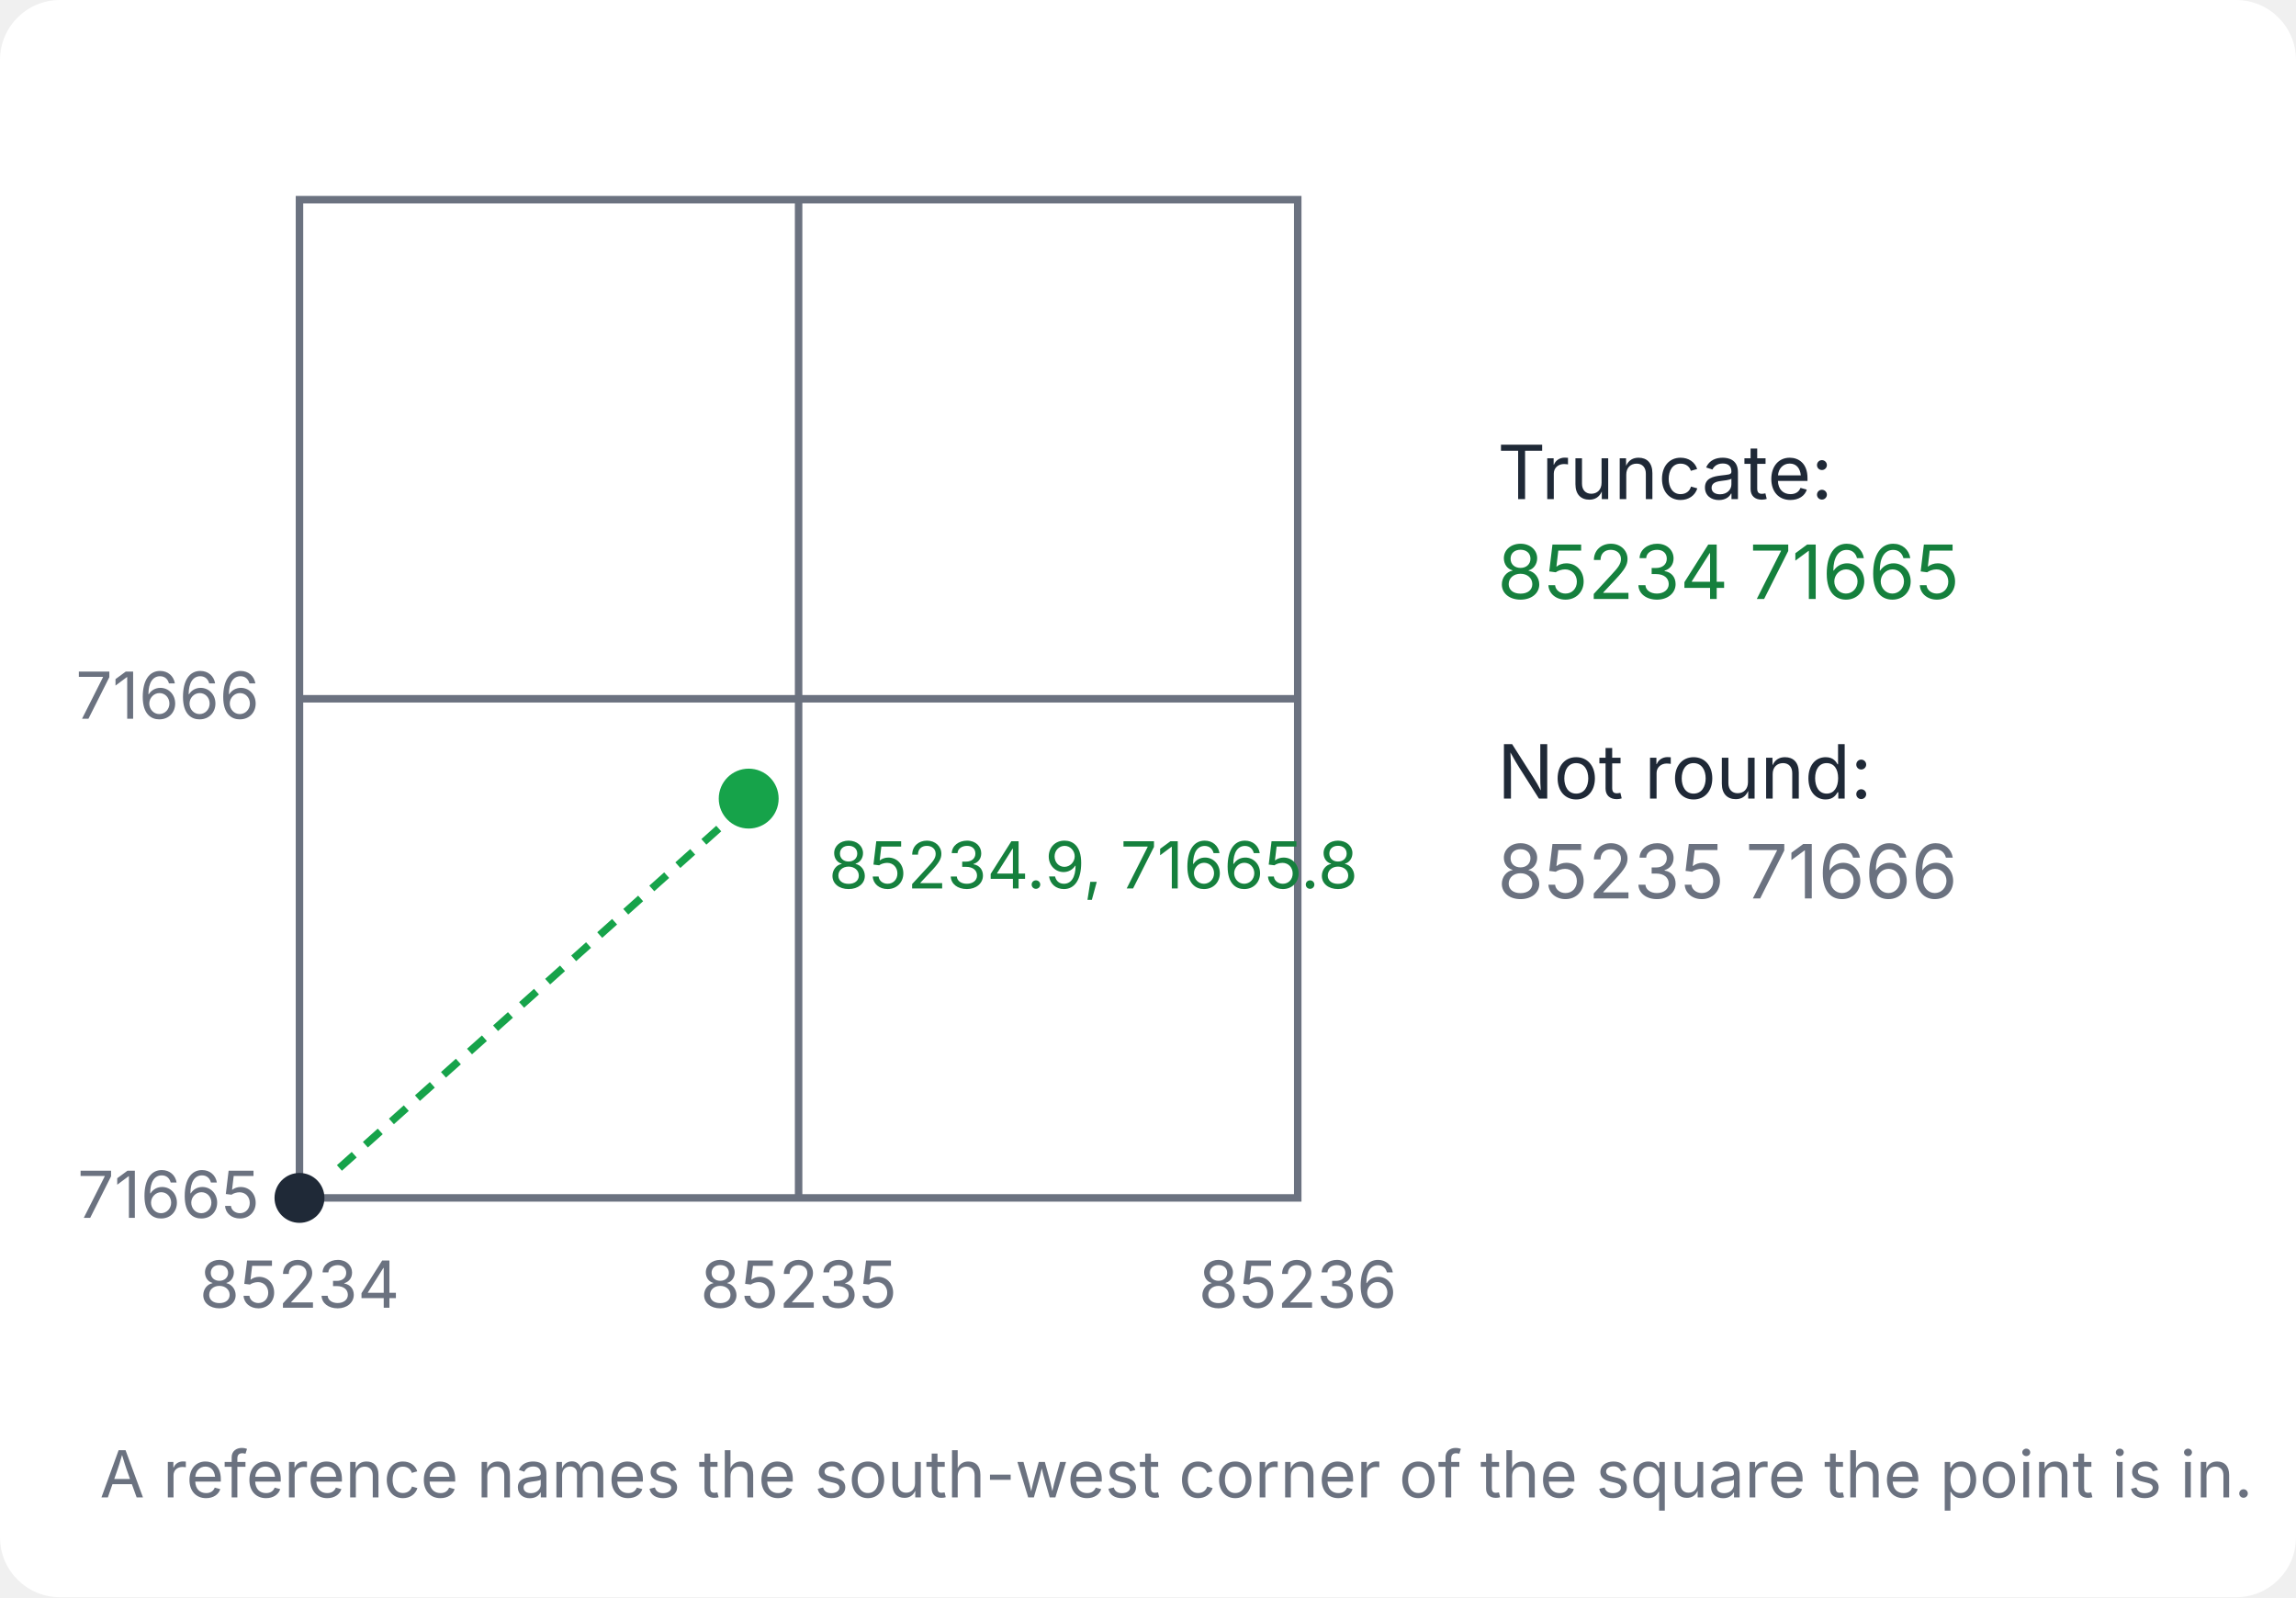
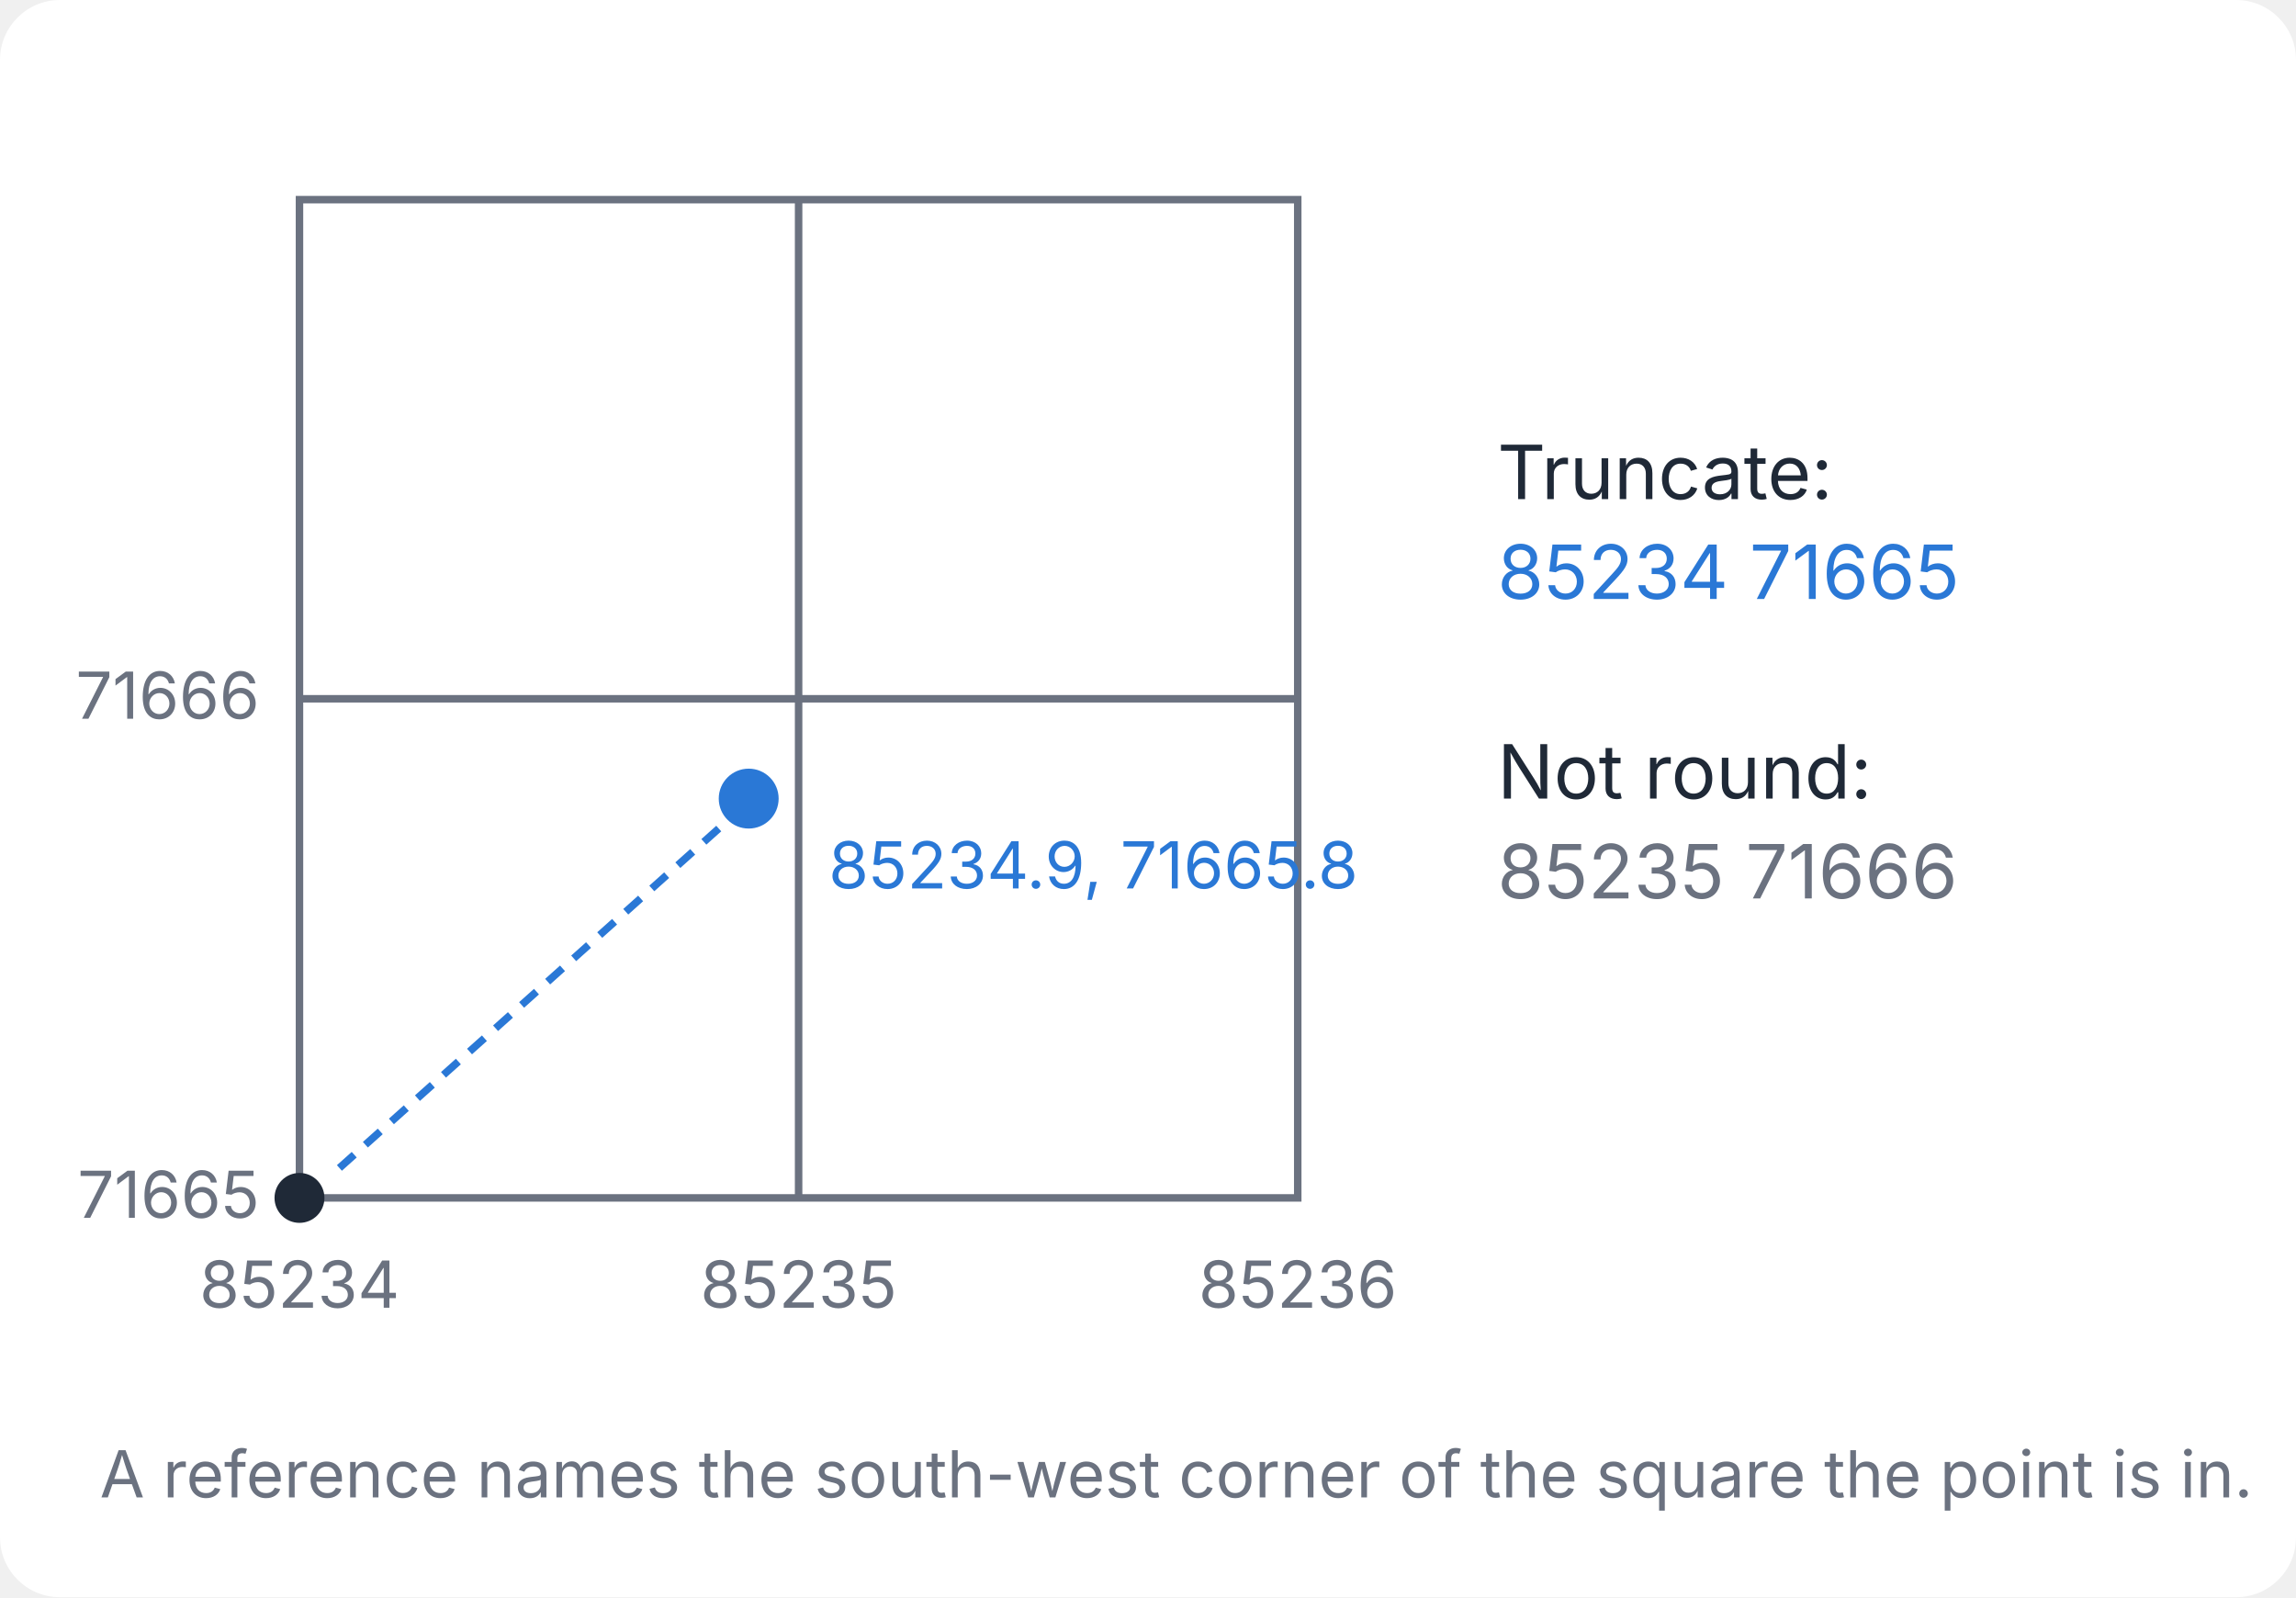
<svg xmlns="http://www.w3.org/2000/svg" viewBox="0 0 460 320" role="img" aria-label="An MGRS reference names the south-west corner of the square the point is in: truncate, never round">
  <style>
    text { font-family: system-ui, -apple-system, "Segoe UI", sans-serif; font-size: 15px; fill: #1f2937; }
    .bg { fill: #ffffff; }
    .ink { stroke: #1f2937; fill: none; }
    .fill { fill: #1f2937; }
    .muted { stroke: #6b7280; fill: none; }
    .mutedfill { fill: #6b7280; }
    text.muted { fill: #6b7280; stroke: none; }
-     .accent { stroke: #16a34a; fill: none; }
-     .accentfill { fill: #16a34a; }
-     text.accent { fill: #15803d; stroke: none; }
+     .accent { stroke: #2a78d6; fill: none; }
+     .accentfill { fill: #2a78d6; }
+     text.accent { fill: #2a78d6; stroke: none; }
    .small { font-size: 13px; }
    .band1 { fill: #bfdbfe; } .band2 { fill: #93c5fd; } .band3 { fill: #60a5fa; } .band4 { fill: #3b82f6; } .night { fill: #1e3a8a; }
    .day { fill: #fef9c3; }
    @media (prefers-color-scheme: dark) {
      text { fill: #e5e7eb; }
      .bg { fill: #161b22; }
      .ink { stroke: #e5e7eb; }
      .fill { fill: #e5e7eb; }
-       .muted { stroke: #9ca3af; } .mutedfill { fill: #9ca3af; } text.muted { fill: #9ca3af; }
-       .accent { stroke: #4ade80; } .accentfill { fill: #4ade80; } text.accent { fill: #4ade80; }
+       .muted { stroke: #9aa5b1; } .mutedfill { fill: #9aa5b1; } text.muted { fill: #9aa5b1; }
+       .accent { stroke: #6aa7ee; } .accentfill { fill: #6aa7ee; } text.accent { fill: #6aa7ee; }
      .band1 { fill: #1e3a5f; } .band2 { fill: #1b3354; } .band3 { fill: #172a47; } .band4 { fill: #12213a; } .night { fill: #0b1220; }
      .day { fill: #3b3a1e; }
    }
  </style>
  <rect class="bg" width="460" height="320" rx="12" />
  <g class="muted" stroke-width="1.5">
    <rect x="60" y="40" width="200" height="200" />
    <line x1="160" y1="40" x2="160" y2="240" />
    <line x1="60" y1="140" x2="260" y2="140" />
  </g>
  <text class="muted small" x="160" y="262" text-anchor="middle">85235</text>
  <text class="muted small" x="60" y="262" text-anchor="middle">85234</text>
  <text class="muted small" x="260" y="262" text-anchor="middle">85236</text>
  <text class="muted small" x="52" y="244" text-anchor="end">71665</text>
  <text class="muted small" x="52" y="144" text-anchor="end">71666</text>
  <circle class="accentfill" cx="150" cy="160" r="6" />
  <text class="accent small" x="166" y="178">85234.9, 71665.8</text>
  <circle class="fill" cx="60" cy="240" r="5" />
  <path class="accent" d="M144 166 L68 234" stroke-width="1.5" stroke-dasharray="4 3" />
  <text x="300" y="100">Truncate:</text>
  <text x="300" y="120" class="accent">85234 71665</text>
  <text x="300" y="160">Not round:</text>
  <text x="300" y="180" class="muted">85235 71666</text>
  <text class="muted small" x="20" y="300">A reference names the south-west corner of the square the point is in.</text>
</svg>
